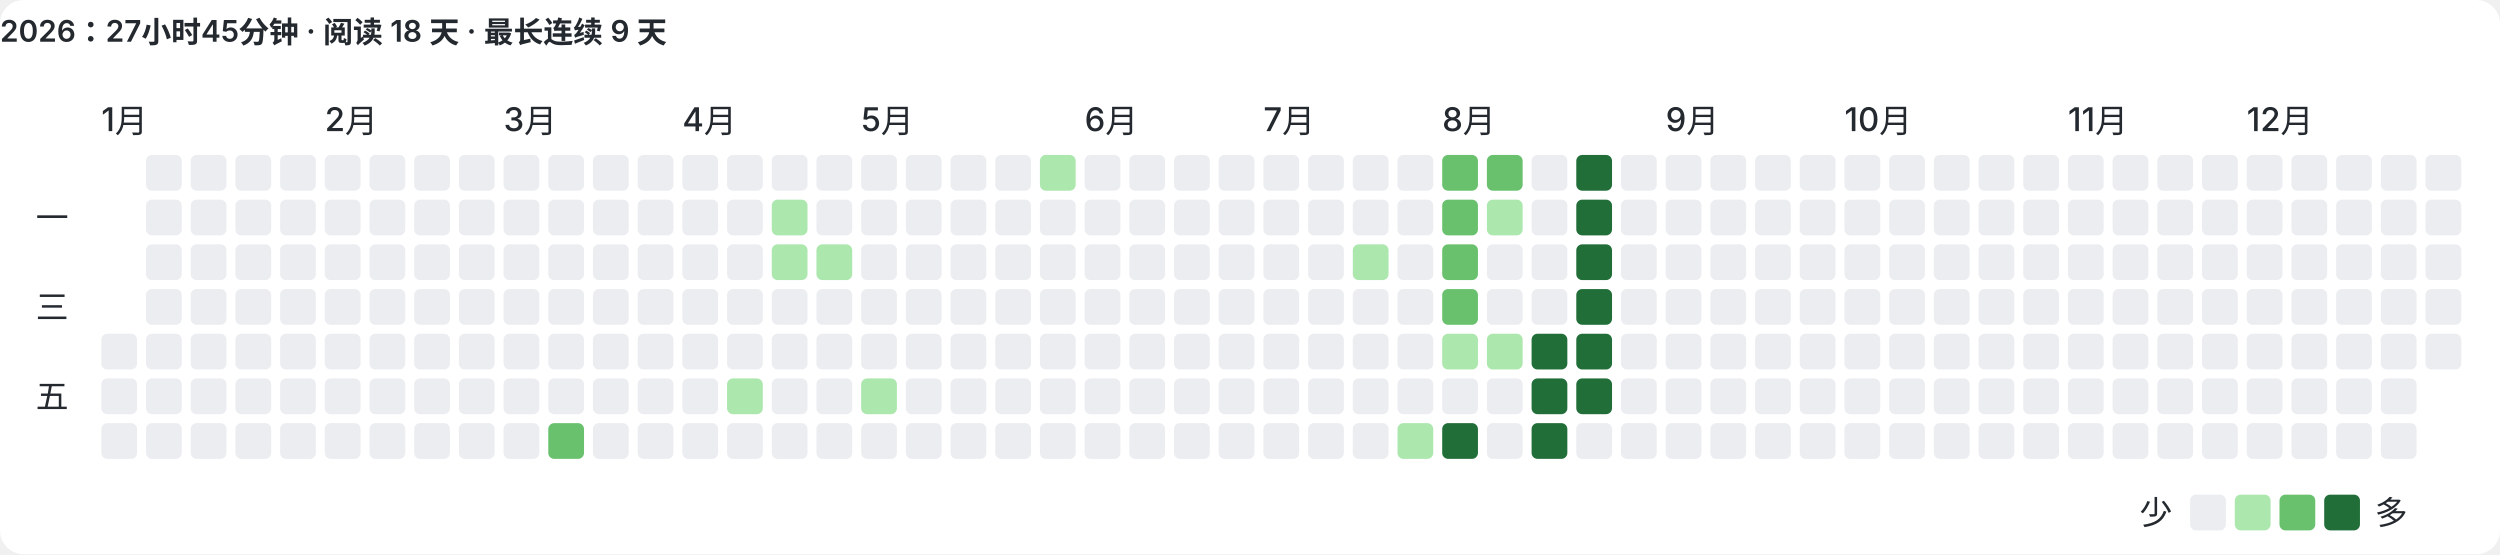
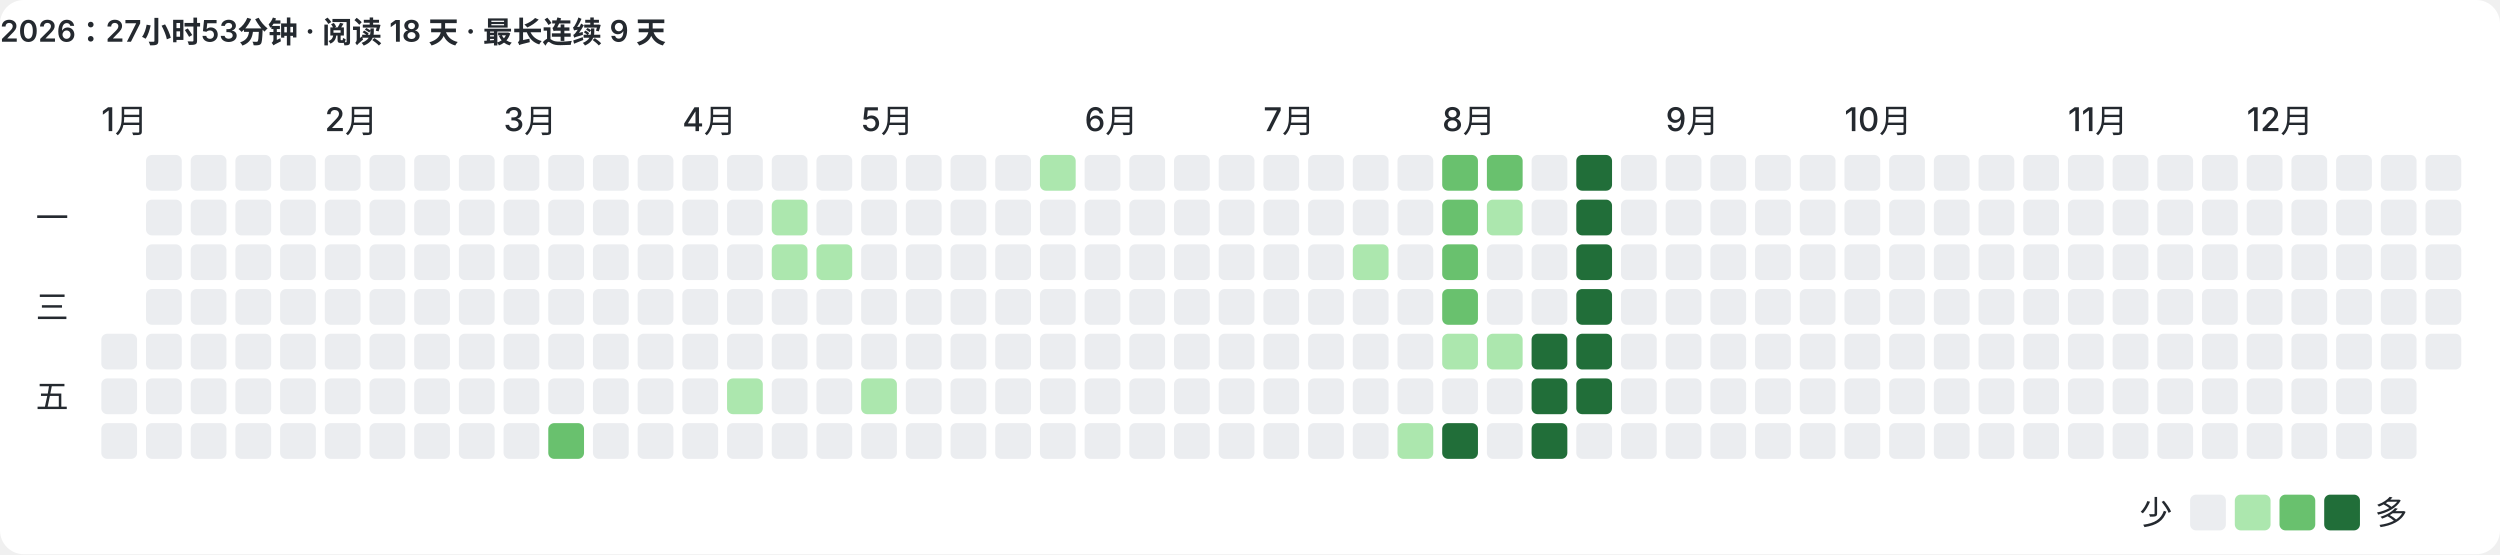
- <svg xmlns="http://www.w3.org/2000/svg" width="100%" viewBox="0 0 839 186" preserveAspectRatio="xMinYMin meet" style="display:block;max-width:100%;height:auto" role="img" data-summary="2026：27小时45分钟  ·  阅读 18 天  ·  最长连续 9 天" aria-label="微信读书 · 2026">
+ <svg xmlns="http://www.w3.org/2000/svg" width="100%" viewBox="0 0 839 186" preserveAspectRatio="xMinYMin meet" style="display:block;max-width:100%;height:auto" role="img" data-summary="2026：27小时53分钟  ·  阅读 18 天  ·  最长连续 9 天" aria-label="微信读书 · 2026">
  <rect width="100%" height="100%" rx="8" fill="#FFFFFF" />
  <style>
.label{font:500 11px "PingFang SC","Microsoft YaHei",-apple-system,BlinkMacSystemFont,"Segoe UI",sans-serif}
.summary{font:600 10px "PingFang SC","Microsoft YaHei",-apple-system,BlinkMacSystemFont,"Segoe UI",sans-serif}
</style>
-   <text class="summary" x="0" y="14" fill="#24292F">2026：27小时45分钟  ·  阅读 18 天  ·  最长连续 9 天</text>
+   <text class="summary" x="0" y="14" fill="#24292F">2026：27小时53分钟  ·  阅读 18 天  ·  最长连续 9 天</text>
  <text class="label" x="34" y="44" fill="#24292F">1月</text>
  <text class="label" x="109" y="44" fill="#24292F">2月</text>
  <text class="label" x="169" y="44" fill="#24292F">3月</text>
  <text class="label" x="229" y="44" fill="#24292F">4月</text>
  <text class="label" x="289" y="44" fill="#24292F">5月</text>
  <text class="label" x="364" y="44" fill="#24292F">6月</text>
  <text class="label" x="424" y="44" fill="#24292F">7月</text>
  <text class="label" x="484" y="44" fill="#24292F">8月</text>
  <text class="label" x="559" y="44" fill="#24292F">9月</text>
  <text class="label" x="619" y="44" fill="#24292F">10月</text>
  <text class="label" x="694" y="44" fill="#24292F">11月</text>
  <text class="label" x="754" y="44" fill="#24292F">12月</text>
  <text class="label" x="12" y="77" fill="#24292F">一</text>
  <text class="label" x="12" y="107" fill="#24292F">三</text>
  <text class="label" x="12" y="137" fill="#24292F">五</text>
  <rect x="34" y="112" width="12" height="12" rx="2" fill="#EBEDF0" data-date="2026-01-01" data-seconds="0">
</rect>
  <rect x="34" y="127" width="12" height="12" rx="2" fill="#EBEDF0" data-date="2026-01-02" data-seconds="0">
</rect>
  <rect x="34" y="142" width="12" height="12" rx="2" fill="#EBEDF0" data-date="2026-01-03" data-seconds="0">
</rect>
  <rect x="49" y="52" width="12" height="12" rx="2" fill="#EBEDF0" data-date="2026-01-04" data-seconds="0">
</rect>
  <rect x="49" y="67" width="12" height="12" rx="2" fill="#EBEDF0" data-date="2026-01-05" data-seconds="0">
</rect>
  <rect x="49" y="82" width="12" height="12" rx="2" fill="#EBEDF0" data-date="2026-01-06" data-seconds="0">
</rect>
  <rect x="49" y="97" width="12" height="12" rx="2" fill="#EBEDF0" data-date="2026-01-07" data-seconds="0">
</rect>
  <rect x="49" y="112" width="12" height="12" rx="2" fill="#EBEDF0" data-date="2026-01-08" data-seconds="0">
</rect>
  <rect x="49" y="127" width="12" height="12" rx="2" fill="#EBEDF0" data-date="2026-01-09" data-seconds="0">
</rect>
  <rect x="49" y="142" width="12" height="12" rx="2" fill="#EBEDF0" data-date="2026-01-10" data-seconds="0">
</rect>
  <rect x="64" y="52" width="12" height="12" rx="2" fill="#EBEDF0" data-date="2026-01-11" data-seconds="0">
</rect>
  <rect x="64" y="67" width="12" height="12" rx="2" fill="#EBEDF0" data-date="2026-01-12" data-seconds="0">
</rect>
  <rect x="64" y="82" width="12" height="12" rx="2" fill="#EBEDF0" data-date="2026-01-13" data-seconds="0">
</rect>
  <rect x="64" y="97" width="12" height="12" rx="2" fill="#EBEDF0" data-date="2026-01-14" data-seconds="0">
</rect>
  <rect x="64" y="112" width="12" height="12" rx="2" fill="#EBEDF0" data-date="2026-01-15" data-seconds="0">
</rect>
  <rect x="64" y="127" width="12" height="12" rx="2" fill="#EBEDF0" data-date="2026-01-16" data-seconds="0">
</rect>
  <rect x="64" y="142" width="12" height="12" rx="2" fill="#EBEDF0" data-date="2026-01-17" data-seconds="0">
</rect>
  <rect x="79" y="52" width="12" height="12" rx="2" fill="#EBEDF0" data-date="2026-01-18" data-seconds="0">
</rect>
  <rect x="79" y="67" width="12" height="12" rx="2" fill="#EBEDF0" data-date="2026-01-19" data-seconds="0">
</rect>
  <rect x="79" y="82" width="12" height="12" rx="2" fill="#EBEDF0" data-date="2026-01-20" data-seconds="0">
</rect>
  <rect x="79" y="97" width="12" height="12" rx="2" fill="#EBEDF0" data-date="2026-01-21" data-seconds="0">
</rect>
  <rect x="79" y="112" width="12" height="12" rx="2" fill="#EBEDF0" data-date="2026-01-22" data-seconds="0">
</rect>
  <rect x="79" y="127" width="12" height="12" rx="2" fill="#EBEDF0" data-date="2026-01-23" data-seconds="0">
</rect>
  <rect x="79" y="142" width="12" height="12" rx="2" fill="#EBEDF0" data-date="2026-01-24" data-seconds="0">
</rect>
  <rect x="94" y="52" width="12" height="12" rx="2" fill="#EBEDF0" data-date="2026-01-25" data-seconds="0">
</rect>
  <rect x="94" y="67" width="12" height="12" rx="2" fill="#EBEDF0" data-date="2026-01-26" data-seconds="0">
</rect>
  <rect x="94" y="82" width="12" height="12" rx="2" fill="#EBEDF0" data-date="2026-01-27" data-seconds="0">
</rect>
  <rect x="94" y="97" width="12" height="12" rx="2" fill="#EBEDF0" data-date="2026-01-28" data-seconds="0">
</rect>
  <rect x="94" y="112" width="12" height="12" rx="2" fill="#EBEDF0" data-date="2026-01-29" data-seconds="0">
</rect>
  <rect x="94" y="127" width="12" height="12" rx="2" fill="#EBEDF0" data-date="2026-01-30" data-seconds="0">
</rect>
  <rect x="94" y="142" width="12" height="12" rx="2" fill="#EBEDF0" data-date="2026-01-31" data-seconds="0">
</rect>
  <rect x="109" y="52" width="12" height="12" rx="2" fill="#EBEDF0" data-date="2026-02-01" data-seconds="0">
</rect>
  <rect x="109" y="67" width="12" height="12" rx="2" fill="#EBEDF0" data-date="2026-02-02" data-seconds="0">
</rect>
  <rect x="109" y="82" width="12" height="12" rx="2" fill="#EBEDF0" data-date="2026-02-03" data-seconds="0">
</rect>
  <rect x="109" y="97" width="12" height="12" rx="2" fill="#EBEDF0" data-date="2026-02-04" data-seconds="0">
</rect>
  <rect x="109" y="112" width="12" height="12" rx="2" fill="#EBEDF0" data-date="2026-02-05" data-seconds="0">
</rect>
  <rect x="109" y="127" width="12" height="12" rx="2" fill="#EBEDF0" data-date="2026-02-06" data-seconds="0">
</rect>
  <rect x="109" y="142" width="12" height="12" rx="2" fill="#EBEDF0" data-date="2026-02-07" data-seconds="0">
</rect>
  <rect x="124" y="52" width="12" height="12" rx="2" fill="#EBEDF0" data-date="2026-02-08" data-seconds="0">
</rect>
  <rect x="124" y="67" width="12" height="12" rx="2" fill="#EBEDF0" data-date="2026-02-09" data-seconds="0">
</rect>
  <rect x="124" y="82" width="12" height="12" rx="2" fill="#EBEDF0" data-date="2026-02-10" data-seconds="0">
</rect>
  <rect x="124" y="97" width="12" height="12" rx="2" fill="#EBEDF0" data-date="2026-02-11" data-seconds="0">
</rect>
  <rect x="124" y="112" width="12" height="12" rx="2" fill="#EBEDF0" data-date="2026-02-12" data-seconds="0">
</rect>
  <rect x="124" y="127" width="12" height="12" rx="2" fill="#EBEDF0" data-date="2026-02-13" data-seconds="0">
</rect>
  <rect x="124" y="142" width="12" height="12" rx="2" fill="#EBEDF0" data-date="2026-02-14" data-seconds="0">
</rect>
  <rect x="139" y="52" width="12" height="12" rx="2" fill="#EBEDF0" data-date="2026-02-15" data-seconds="0">
</rect>
  <rect x="139" y="67" width="12" height="12" rx="2" fill="#EBEDF0" data-date="2026-02-16" data-seconds="0">
</rect>
  <rect x="139" y="82" width="12" height="12" rx="2" fill="#EBEDF0" data-date="2026-02-17" data-seconds="0">
</rect>
  <rect x="139" y="97" width="12" height="12" rx="2" fill="#EBEDF0" data-date="2026-02-18" data-seconds="0">
</rect>
  <rect x="139" y="112" width="12" height="12" rx="2" fill="#EBEDF0" data-date="2026-02-19" data-seconds="0">
</rect>
  <rect x="139" y="127" width="12" height="12" rx="2" fill="#EBEDF0" data-date="2026-02-20" data-seconds="0">
</rect>
  <rect x="139" y="142" width="12" height="12" rx="2" fill="#EBEDF0" data-date="2026-02-21" data-seconds="0">
</rect>
  <rect x="154" y="52" width="12" height="12" rx="2" fill="#EBEDF0" data-date="2026-02-22" data-seconds="0">
</rect>
  <rect x="154" y="67" width="12" height="12" rx="2" fill="#EBEDF0" data-date="2026-02-23" data-seconds="0">
</rect>
  <rect x="154" y="82" width="12" height="12" rx="2" fill="#EBEDF0" data-date="2026-02-24" data-seconds="0">
</rect>
  <rect x="154" y="97" width="12" height="12" rx="2" fill="#EBEDF0" data-date="2026-02-25" data-seconds="0">
</rect>
  <rect x="154" y="112" width="12" height="12" rx="2" fill="#EBEDF0" data-date="2026-02-26" data-seconds="0">
</rect>
  <rect x="154" y="127" width="12" height="12" rx="2" fill="#EBEDF0" data-date="2026-02-27" data-seconds="0">
</rect>
  <rect x="154" y="142" width="12" height="12" rx="2" fill="#EBEDF0" data-date="2026-02-28" data-seconds="0">
</rect>
  <rect x="169" y="52" width="12" height="12" rx="2" fill="#EBEDF0" data-date="2026-03-01" data-seconds="0">
</rect>
  <rect x="169" y="67" width="12" height="12" rx="2" fill="#EBEDF0" data-date="2026-03-02" data-seconds="0">
</rect>
  <rect x="169" y="82" width="12" height="12" rx="2" fill="#EBEDF0" data-date="2026-03-03" data-seconds="0">
</rect>
  <rect x="169" y="97" width="12" height="12" rx="2" fill="#EBEDF0" data-date="2026-03-04" data-seconds="0">
</rect>
  <rect x="169" y="112" width="12" height="12" rx="2" fill="#EBEDF0" data-date="2026-03-05" data-seconds="0">
</rect>
  <rect x="169" y="127" width="12" height="12" rx="2" fill="#EBEDF0" data-date="2026-03-06" data-seconds="0">
</rect>
  <rect x="169" y="142" width="12" height="12" rx="2" fill="#EBEDF0" data-date="2026-03-07" data-seconds="0">
</rect>
  <rect x="184" y="52" width="12" height="12" rx="2" fill="#EBEDF0" data-date="2026-03-08" data-seconds="0">
</rect>
  <rect x="184" y="67" width="12" height="12" rx="2" fill="#EBEDF0" data-date="2026-03-09" data-seconds="0">
</rect>
  <rect x="184" y="82" width="12" height="12" rx="2" fill="#EBEDF0" data-date="2026-03-10" data-seconds="0">
</rect>
  <rect x="184" y="97" width="12" height="12" rx="2" fill="#EBEDF0" data-date="2026-03-11" data-seconds="0">
</rect>
  <rect x="184" y="112" width="12" height="12" rx="2" fill="#EBEDF0" data-date="2026-03-12" data-seconds="0">
</rect>
  <rect x="184" y="127" width="12" height="12" rx="2" fill="#EBEDF0" data-date="2026-03-13" data-seconds="0">
</rect>
  <rect x="184" y="142" width="12" height="12" rx="2" fill="#69C16E" data-date="2026-03-14" data-seconds="643">
</rect>
  <rect x="199" y="52" width="12" height="12" rx="2" fill="#EBEDF0" data-date="2026-03-15" data-seconds="0">
</rect>
  <rect x="199" y="67" width="12" height="12" rx="2" fill="#EBEDF0" data-date="2026-03-16" data-seconds="0">
</rect>
  <rect x="199" y="82" width="12" height="12" rx="2" fill="#EBEDF0" data-date="2026-03-17" data-seconds="0">
</rect>
  <rect x="199" y="97" width="12" height="12" rx="2" fill="#EBEDF0" data-date="2026-03-18" data-seconds="0">
</rect>
  <rect x="199" y="112" width="12" height="12" rx="2" fill="#EBEDF0" data-date="2026-03-19" data-seconds="0">
</rect>
  <rect x="199" y="127" width="12" height="12" rx="2" fill="#EBEDF0" data-date="2026-03-20" data-seconds="0">
</rect>
  <rect x="199" y="142" width="12" height="12" rx="2" fill="#EBEDF0" data-date="2026-03-21" data-seconds="0">
</rect>
  <rect x="214" y="52" width="12" height="12" rx="2" fill="#EBEDF0" data-date="2026-03-22" data-seconds="0">
</rect>
  <rect x="214" y="67" width="12" height="12" rx="2" fill="#EBEDF0" data-date="2026-03-23" data-seconds="0">
</rect>
  <rect x="214" y="82" width="12" height="12" rx="2" fill="#EBEDF0" data-date="2026-03-24" data-seconds="0">
</rect>
  <rect x="214" y="97" width="12" height="12" rx="2" fill="#EBEDF0" data-date="2026-03-25" data-seconds="0">
</rect>
  <rect x="214" y="112" width="12" height="12" rx="2" fill="#EBEDF0" data-date="2026-03-26" data-seconds="0">
</rect>
  <rect x="214" y="127" width="12" height="12" rx="2" fill="#EBEDF0" data-date="2026-03-27" data-seconds="0">
</rect>
  <rect x="214" y="142" width="12" height="12" rx="2" fill="#EBEDF0" data-date="2026-03-28" data-seconds="0">
</rect>
  <rect x="229" y="52" width="12" height="12" rx="2" fill="#EBEDF0" data-date="2026-03-29" data-seconds="0">
</rect>
  <rect x="229" y="67" width="12" height="12" rx="2" fill="#EBEDF0" data-date="2026-03-30" data-seconds="0">
</rect>
  <rect x="229" y="82" width="12" height="12" rx="2" fill="#EBEDF0" data-date="2026-03-31" data-seconds="0">
</rect>
  <rect x="229" y="97" width="12" height="12" rx="2" fill="#EBEDF0" data-date="2026-04-01" data-seconds="0">
</rect>
  <rect x="229" y="112" width="12" height="12" rx="2" fill="#EBEDF0" data-date="2026-04-02" data-seconds="0">
</rect>
  <rect x="229" y="127" width="12" height="12" rx="2" fill="#EBEDF0" data-date="2026-04-03" data-seconds="0">
</rect>
  <rect x="229" y="142" width="12" height="12" rx="2" fill="#EBEDF0" data-date="2026-04-04" data-seconds="0">
</rect>
  <rect x="244" y="52" width="12" height="12" rx="2" fill="#EBEDF0" data-date="2026-04-05" data-seconds="0">
</rect>
  <rect x="244" y="67" width="12" height="12" rx="2" fill="#EBEDF0" data-date="2026-04-06" data-seconds="0">
</rect>
  <rect x="244" y="82" width="12" height="12" rx="2" fill="#EBEDF0" data-date="2026-04-07" data-seconds="0">
</rect>
  <rect x="244" y="97" width="12" height="12" rx="2" fill="#EBEDF0" data-date="2026-04-08" data-seconds="0">
</rect>
  <rect x="244" y="112" width="12" height="12" rx="2" fill="#EBEDF0" data-date="2026-04-09" data-seconds="0">
</rect>
  <rect x="244" y="127" width="12" height="12" rx="2" fill="#ACE7AE" data-date="2026-04-10" data-seconds="37">
</rect>
  <rect x="244" y="142" width="12" height="12" rx="2" fill="#EBEDF0" data-date="2026-04-11" data-seconds="0">
</rect>
  <rect x="259" y="52" width="12" height="12" rx="2" fill="#EBEDF0" data-date="2026-04-12" data-seconds="0">
</rect>
  <rect x="259" y="67" width="12" height="12" rx="2" fill="#ACE7AE" data-date="2026-04-13" data-seconds="6">
</rect>
  <rect x="259" y="82" width="12" height="12" rx="2" fill="#ACE7AE" data-date="2026-04-14" data-seconds="15">
</rect>
  <rect x="259" y="97" width="12" height="12" rx="2" fill="#EBEDF0" data-date="2026-04-15" data-seconds="0">
</rect>
  <rect x="259" y="112" width="12" height="12" rx="2" fill="#EBEDF0" data-date="2026-04-16" data-seconds="0">
</rect>
  <rect x="259" y="127" width="12" height="12" rx="2" fill="#EBEDF0" data-date="2026-04-17" data-seconds="0">
</rect>
  <rect x="259" y="142" width="12" height="12" rx="2" fill="#EBEDF0" data-date="2026-04-18" data-seconds="0">
</rect>
  <rect x="274" y="52" width="12" height="12" rx="2" fill="#EBEDF0" data-date="2026-04-19" data-seconds="0">
</rect>
  <rect x="274" y="67" width="12" height="12" rx="2" fill="#EBEDF0" data-date="2026-04-20" data-seconds="0">
</rect>
  <rect x="274" y="82" width="12" height="12" rx="2" fill="#ACE7AE" data-date="2026-04-21" data-seconds="40">
</rect>
  <rect x="274" y="97" width="12" height="12" rx="2" fill="#EBEDF0" data-date="2026-04-22" data-seconds="0">
</rect>
  <rect x="274" y="112" width="12" height="12" rx="2" fill="#EBEDF0" data-date="2026-04-23" data-seconds="0">
</rect>
  <rect x="274" y="127" width="12" height="12" rx="2" fill="#EBEDF0" data-date="2026-04-24" data-seconds="0">
</rect>
  <rect x="274" y="142" width="12" height="12" rx="2" fill="#EBEDF0" data-date="2026-04-25" data-seconds="0">
</rect>
  <rect x="289" y="52" width="12" height="12" rx="2" fill="#EBEDF0" data-date="2026-04-26" data-seconds="0">
</rect>
  <rect x="289" y="67" width="12" height="12" rx="2" fill="#EBEDF0" data-date="2026-04-27" data-seconds="0">
</rect>
  <rect x="289" y="82" width="12" height="12" rx="2" fill="#EBEDF0" data-date="2026-04-28" data-seconds="0">
</rect>
  <rect x="289" y="97" width="12" height="12" rx="2" fill="#EBEDF0" data-date="2026-04-29" data-seconds="0">
</rect>
  <rect x="289" y="112" width="12" height="12" rx="2" fill="#EBEDF0" data-date="2026-04-30" data-seconds="0">
</rect>
  <rect x="289" y="127" width="12" height="12" rx="2" fill="#ACE7AE" data-date="2026-05-01" data-seconds="40">
</rect>
  <rect x="289" y="142" width="12" height="12" rx="2" fill="#EBEDF0" data-date="2026-05-02" data-seconds="0">
</rect>
  <rect x="304" y="52" width="12" height="12" rx="2" fill="#EBEDF0" data-date="2026-05-03" data-seconds="0">
</rect>
  <rect x="304" y="67" width="12" height="12" rx="2" fill="#EBEDF0" data-date="2026-05-04" data-seconds="0">
</rect>
  <rect x="304" y="82" width="12" height="12" rx="2" fill="#EBEDF0" data-date="2026-05-05" data-seconds="0">
</rect>
  <rect x="304" y="97" width="12" height="12" rx="2" fill="#EBEDF0" data-date="2026-05-06" data-seconds="0">
</rect>
  <rect x="304" y="112" width="12" height="12" rx="2" fill="#EBEDF0" data-date="2026-05-07" data-seconds="0">
</rect>
  <rect x="304" y="127" width="12" height="12" rx="2" fill="#EBEDF0" data-date="2026-05-08" data-seconds="0">
</rect>
  <rect x="304" y="142" width="12" height="12" rx="2" fill="#EBEDF0" data-date="2026-05-09" data-seconds="0">
</rect>
  <rect x="319" y="52" width="12" height="12" rx="2" fill="#EBEDF0" data-date="2026-05-10" data-seconds="0">
</rect>
  <rect x="319" y="67" width="12" height="12" rx="2" fill="#EBEDF0" data-date="2026-05-11" data-seconds="0">
</rect>
  <rect x="319" y="82" width="12" height="12" rx="2" fill="#EBEDF0" data-date="2026-05-12" data-seconds="0">
</rect>
  <rect x="319" y="97" width="12" height="12" rx="2" fill="#EBEDF0" data-date="2026-05-13" data-seconds="0">
</rect>
  <rect x="319" y="112" width="12" height="12" rx="2" fill="#EBEDF0" data-date="2026-05-14" data-seconds="0">
</rect>
  <rect x="319" y="127" width="12" height="12" rx="2" fill="#EBEDF0" data-date="2026-05-15" data-seconds="0">
</rect>
  <rect x="319" y="142" width="12" height="12" rx="2" fill="#EBEDF0" data-date="2026-05-16" data-seconds="0">
</rect>
  <rect x="334" y="52" width="12" height="12" rx="2" fill="#EBEDF0" data-date="2026-05-17" data-seconds="0">
</rect>
  <rect x="334" y="67" width="12" height="12" rx="2" fill="#EBEDF0" data-date="2026-05-18" data-seconds="0">
</rect>
  <rect x="334" y="82" width="12" height="12" rx="2" fill="#EBEDF0" data-date="2026-05-19" data-seconds="0">
</rect>
  <rect x="334" y="97" width="12" height="12" rx="2" fill="#EBEDF0" data-date="2026-05-20" data-seconds="0">
</rect>
  <rect x="334" y="112" width="12" height="12" rx="2" fill="#EBEDF0" data-date="2026-05-21" data-seconds="0">
</rect>
  <rect x="334" y="127" width="12" height="12" rx="2" fill="#EBEDF0" data-date="2026-05-22" data-seconds="0">
</rect>
  <rect x="334" y="142" width="12" height="12" rx="2" fill="#EBEDF0" data-date="2026-05-23" data-seconds="0">
</rect>
  <rect x="349" y="52" width="12" height="12" rx="2" fill="#ACE7AE" data-date="2026-05-24" data-seconds="3">
</rect>
  <rect x="349" y="67" width="12" height="12" rx="2" fill="#EBEDF0" data-date="2026-05-25" data-seconds="0">
</rect>
  <rect x="349" y="82" width="12" height="12" rx="2" fill="#EBEDF0" data-date="2026-05-26" data-seconds="0">
</rect>
  <rect x="349" y="97" width="12" height="12" rx="2" fill="#EBEDF0" data-date="2026-05-27" data-seconds="0">
</rect>
  <rect x="349" y="112" width="12" height="12" rx="2" fill="#EBEDF0" data-date="2026-05-28" data-seconds="0">
</rect>
  <rect x="349" y="127" width="12" height="12" rx="2" fill="#EBEDF0" data-date="2026-05-29" data-seconds="0">
</rect>
  <rect x="349" y="142" width="12" height="12" rx="2" fill="#EBEDF0" data-date="2026-05-30" data-seconds="0">
</rect>
  <rect x="364" y="52" width="12" height="12" rx="2" fill="#EBEDF0" data-date="2026-05-31" data-seconds="0">
</rect>
  <rect x="364" y="67" width="12" height="12" rx="2" fill="#EBEDF0" data-date="2026-06-01" data-seconds="0">
</rect>
  <rect x="364" y="82" width="12" height="12" rx="2" fill="#EBEDF0" data-date="2026-06-02" data-seconds="0">
</rect>
  <rect x="364" y="97" width="12" height="12" rx="2" fill="#EBEDF0" data-date="2026-06-03" data-seconds="0">
</rect>
  <rect x="364" y="112" width="12" height="12" rx="2" fill="#EBEDF0" data-date="2026-06-04" data-seconds="0">
</rect>
  <rect x="364" y="127" width="12" height="12" rx="2" fill="#EBEDF0" data-date="2026-06-05" data-seconds="0">
</rect>
  <rect x="364" y="142" width="12" height="12" rx="2" fill="#EBEDF0" data-date="2026-06-06" data-seconds="0">
</rect>
  <rect x="379" y="52" width="12" height="12" rx="2" fill="#EBEDF0" data-date="2026-06-07" data-seconds="0">
</rect>
  <rect x="379" y="67" width="12" height="12" rx="2" fill="#EBEDF0" data-date="2026-06-08" data-seconds="0">
</rect>
  <rect x="379" y="82" width="12" height="12" rx="2" fill="#EBEDF0" data-date="2026-06-09" data-seconds="0">
</rect>
  <rect x="379" y="97" width="12" height="12" rx="2" fill="#EBEDF0" data-date="2026-06-10" data-seconds="0">
</rect>
  <rect x="379" y="112" width="12" height="12" rx="2" fill="#EBEDF0" data-date="2026-06-11" data-seconds="0">
</rect>
  <rect x="379" y="127" width="12" height="12" rx="2" fill="#EBEDF0" data-date="2026-06-12" data-seconds="0">
</rect>
  <rect x="379" y="142" width="12" height="12" rx="2" fill="#EBEDF0" data-date="2026-06-13" data-seconds="0">
</rect>
  <rect x="394" y="52" width="12" height="12" rx="2" fill="#EBEDF0" data-date="2026-06-14" data-seconds="0">
</rect>
  <rect x="394" y="67" width="12" height="12" rx="2" fill="#EBEDF0" data-date="2026-06-15" data-seconds="0">
</rect>
  <rect x="394" y="82" width="12" height="12" rx="2" fill="#EBEDF0" data-date="2026-06-16" data-seconds="0">
</rect>
  <rect x="394" y="97" width="12" height="12" rx="2" fill="#EBEDF0" data-date="2026-06-17" data-seconds="0">
</rect>
  <rect x="394" y="112" width="12" height="12" rx="2" fill="#EBEDF0" data-date="2026-06-18" data-seconds="0">
</rect>
  <rect x="394" y="127" width="12" height="12" rx="2" fill="#EBEDF0" data-date="2026-06-19" data-seconds="0">
</rect>
  <rect x="394" y="142" width="12" height="12" rx="2" fill="#EBEDF0" data-date="2026-06-20" data-seconds="0">
</rect>
  <rect x="409" y="52" width="12" height="12" rx="2" fill="#EBEDF0" data-date="2026-06-21" data-seconds="0">
</rect>
  <rect x="409" y="67" width="12" height="12" rx="2" fill="#EBEDF0" data-date="2026-06-22" data-seconds="0">
</rect>
  <rect x="409" y="82" width="12" height="12" rx="2" fill="#EBEDF0" data-date="2026-06-23" data-seconds="0">
</rect>
  <rect x="409" y="97" width="12" height="12" rx="2" fill="#EBEDF0" data-date="2026-06-24" data-seconds="0">
</rect>
  <rect x="409" y="112" width="12" height="12" rx="2" fill="#EBEDF0" data-date="2026-06-25" data-seconds="0">
</rect>
  <rect x="409" y="127" width="12" height="12" rx="2" fill="#EBEDF0" data-date="2026-06-26" data-seconds="0">
</rect>
  <rect x="409" y="142" width="12" height="12" rx="2" fill="#EBEDF0" data-date="2026-06-27" data-seconds="0">
</rect>
  <rect x="424" y="52" width="12" height="12" rx="2" fill="#EBEDF0" data-date="2026-06-28" data-seconds="0">
</rect>
  <rect x="424" y="67" width="12" height="12" rx="2" fill="#EBEDF0" data-date="2026-06-29" data-seconds="0">
</rect>
  <rect x="424" y="82" width="12" height="12" rx="2" fill="#EBEDF0" data-date="2026-06-30" data-seconds="0">
</rect>
  <rect x="424" y="97" width="12" height="12" rx="2" fill="#EBEDF0" data-date="2026-07-01" data-seconds="0">
</rect>
  <rect x="424" y="112" width="12" height="12" rx="2" fill="#EBEDF0" data-date="2026-07-02" data-seconds="0">
</rect>
  <rect x="424" y="127" width="12" height="12" rx="2" fill="#EBEDF0" data-date="2026-07-03" data-seconds="0">
</rect>
  <rect x="424" y="142" width="12" height="12" rx="2" fill="#EBEDF0" data-date="2026-07-04" data-seconds="0">
</rect>
  <rect x="439" y="52" width="12" height="12" rx="2" fill="#EBEDF0" data-date="2026-07-05" data-seconds="0">
</rect>
  <rect x="439" y="67" width="12" height="12" rx="2" fill="#EBEDF0" data-date="2026-07-06" data-seconds="0">
</rect>
  <rect x="439" y="82" width="12" height="12" rx="2" fill="#EBEDF0" data-date="2026-07-07" data-seconds="0">
</rect>
  <rect x="439" y="97" width="12" height="12" rx="2" fill="#EBEDF0" data-date="2026-07-08" data-seconds="0">
</rect>
  <rect x="439" y="112" width="12" height="12" rx="2" fill="#EBEDF0" data-date="2026-07-09" data-seconds="0">
</rect>
  <rect x="439" y="127" width="12" height="12" rx="2" fill="#EBEDF0" data-date="2026-07-10" data-seconds="0">
</rect>
  <rect x="439" y="142" width="12" height="12" rx="2" fill="#EBEDF0" data-date="2026-07-11" data-seconds="0">
</rect>
  <rect x="454" y="52" width="12" height="12" rx="2" fill="#EBEDF0" data-date="2026-07-12" data-seconds="0">
</rect>
  <rect x="454" y="67" width="12" height="12" rx="2" fill="#EBEDF0" data-date="2026-07-13" data-seconds="0">
</rect>
  <rect x="454" y="82" width="12" height="12" rx="2" fill="#ACE7AE" data-date="2026-07-14" data-seconds="227">
</rect>
  <rect x="454" y="97" width="12" height="12" rx="2" fill="#EBEDF0" data-date="2026-07-15" data-seconds="0">
</rect>
  <rect x="454" y="112" width="12" height="12" rx="2" fill="#EBEDF0" data-date="2026-07-16" data-seconds="0">
</rect>
  <rect x="454" y="127" width="12" height="12" rx="2" fill="#EBEDF0" data-date="2026-07-17" data-seconds="0">
</rect>
  <rect x="454" y="142" width="12" height="12" rx="2" fill="#EBEDF0" data-date="2026-07-18" data-seconds="0">
</rect>
  <rect x="469" y="52" width="12" height="12" rx="2" fill="#EBEDF0" data-date="2026-07-19" data-seconds="0">
</rect>
  <rect x="469" y="67" width="12" height="12" rx="2" fill="#EBEDF0" data-date="2026-07-20" data-seconds="0">
</rect>
  <rect x="469" y="82" width="12" height="12" rx="2" fill="#EBEDF0" data-date="2026-07-21" data-seconds="0">
</rect>
  <rect x="469" y="97" width="12" height="12" rx="2" fill="#EBEDF0" data-date="2026-07-22" data-seconds="0">
</rect>
  <rect x="469" y="112" width="12" height="12" rx="2" fill="#EBEDF0" data-date="2026-07-23" data-seconds="0">
</rect>
  <rect x="469" y="127" width="12" height="12" rx="2" fill="#EBEDF0" data-date="2026-07-24" data-seconds="0">
</rect>
  <rect x="469" y="142" width="12" height="12" rx="2" fill="#ACE7AE" data-date="2026-07-25" data-seconds="5">
</rect>
  <rect x="484" y="52" width="12" height="12" rx="2" fill="#69C16E" data-date="2026-07-26" data-seconds="1532">
</rect>
  <rect x="484" y="67" width="12" height="12" rx="2" fill="#69C16E" data-date="2026-07-27" data-seconds="1631">
</rect>
  <rect x="484" y="82" width="12" height="12" rx="2" fill="#69C16E" data-date="2026-07-28" data-seconds="1552">
</rect>
  <rect x="484" y="97" width="12" height="12" rx="2" fill="#69C16E" data-date="2026-07-29" data-seconds="894">
</rect>
  <rect x="484" y="112" width="12" height="12" rx="2" fill="#ACE7AE" data-date="2026-07-30" data-seconds="19">
</rect>
  <rect x="484" y="127" width="12" height="12" rx="2" fill="#EBEDF0" data-date="2026-07-31" data-seconds="0">
</rect>
  <rect x="484" y="142" width="12" height="12" rx="2" fill="#216E39" data-date="2026-08-01" data-seconds="2223">
</rect>
  <rect x="499" y="52" width="12" height="12" rx="2" fill="#69C16E" data-date="2026-08-02" data-seconds="1073">
</rect>
  <rect x="499" y="67" width="12" height="12" rx="2" fill="#ACE7AE" data-date="2026-08-03" data-seconds="343">
</rect>
  <rect x="499" y="82" width="12" height="12" rx="2" fill="#EBEDF0" data-date="2026-08-04" data-seconds="0">
</rect>
  <rect x="499" y="97" width="12" height="12" rx="2" fill="#EBEDF0" data-date="2026-08-05" data-seconds="0">
</rect>
  <rect x="499" y="112" width="12" height="12" rx="2" fill="#ACE7AE" data-date="2026-08-06" data-seconds="3">
</rect>
  <rect x="499" y="127" width="12" height="12" rx="2" fill="#EBEDF0" data-date="2026-08-07" data-seconds="0">
</rect>
  <rect x="499" y="142" width="12" height="12" rx="2" fill="#EBEDF0" data-date="2026-08-08" data-seconds="0">
</rect>
  <rect x="514" y="52" width="12" height="12" rx="2" fill="#EBEDF0" data-date="2026-08-09" data-seconds="0">
</rect>
  <rect x="514" y="67" width="12" height="12" rx="2" fill="#EBEDF0" data-date="2026-08-10" data-seconds="0">
</rect>
  <rect x="514" y="82" width="12" height="12" rx="2" fill="#EBEDF0" data-date="2026-08-11" data-seconds="0">
</rect>
  <rect x="514" y="97" width="12" height="12" rx="2" fill="#EBEDF0" data-date="2026-08-12" data-seconds="0">
</rect>
  <rect x="514" y="112" width="12" height="12" rx="2" fill="#216E39" data-date="2026-08-13" data-seconds="3020">
</rect>
  <rect x="514" y="127" width="12" height="12" rx="2" fill="#216E39" data-date="2026-08-14" data-seconds="19303">
</rect>
  <rect x="514" y="142" width="12" height="12" rx="2" fill="#216E39" data-date="2026-08-15" data-seconds="7923">
</rect>
  <rect x="529" y="52" width="12" height="12" rx="2" fill="#216E39" data-date="2026-08-16" data-seconds="8285">
</rect>
  <rect x="529" y="67" width="12" height="12" rx="2" fill="#216E39" data-date="2026-08-17" data-seconds="13453">
</rect>
  <rect x="529" y="82" width="12" height="12" rx="2" fill="#216E39" data-date="2026-08-18" data-seconds="15133">
</rect>
  <rect x="529" y="97" width="12" height="12" rx="2" fill="#216E39" data-date="2026-08-19" data-seconds="4255">
</rect>
  <rect x="529" y="112" width="12" height="12" rx="2" fill="#216E39" data-date="2026-08-20" data-seconds="14813">
</rect>
-   <rect x="529" y="127" width="12" height="12" rx="2" fill="#216E39" data-date="2026-08-21" data-seconds="3486">
+   <rect x="529" y="127" width="12" height="12" rx="2" fill="#216E39" data-date="2026-08-21" data-seconds="3921">
</rect>
  <rect x="529" y="142" width="12" height="12" rx="2" fill="#EBEDF0" data-date="2026-08-22" data-seconds="0">
</rect>
  <rect x="544" y="52" width="12" height="12" rx="2" fill="#EBEDF0" data-date="2026-08-23" data-seconds="0">
</rect>
  <rect x="544" y="67" width="12" height="12" rx="2" fill="#EBEDF0" data-date="2026-08-24" data-seconds="0">
</rect>
  <rect x="544" y="82" width="12" height="12" rx="2" fill="#EBEDF0" data-date="2026-08-25" data-seconds="0">
</rect>
  <rect x="544" y="97" width="12" height="12" rx="2" fill="#EBEDF0" data-date="2026-08-26" data-seconds="0">
</rect>
  <rect x="544" y="112" width="12" height="12" rx="2" fill="#EBEDF0" data-date="2026-08-27" data-seconds="0">
</rect>
  <rect x="544" y="127" width="12" height="12" rx="2" fill="#EBEDF0" data-date="2026-08-28" data-seconds="0">
</rect>
  <rect x="544" y="142" width="12" height="12" rx="2" fill="#EBEDF0" data-date="2026-08-29" data-seconds="0">
</rect>
  <rect x="559" y="52" width="12" height="12" rx="2" fill="#EBEDF0" data-date="2026-08-30" data-seconds="0">
</rect>
  <rect x="559" y="67" width="12" height="12" rx="2" fill="#EBEDF0" data-date="2026-08-31" data-seconds="0">
</rect>
  <rect x="559" y="82" width="12" height="12" rx="2" fill="#EBEDF0" data-date="2026-09-01" data-seconds="0">
</rect>
  <rect x="559" y="97" width="12" height="12" rx="2" fill="#EBEDF0" data-date="2026-09-02" data-seconds="0">
</rect>
  <rect x="559" y="112" width="12" height="12" rx="2" fill="#EBEDF0" data-date="2026-09-03" data-seconds="0">
</rect>
  <rect x="559" y="127" width="12" height="12" rx="2" fill="#EBEDF0" data-date="2026-09-04" data-seconds="0">
</rect>
  <rect x="559" y="142" width="12" height="12" rx="2" fill="#EBEDF0" data-date="2026-09-05" data-seconds="0">
</rect>
  <rect x="574" y="52" width="12" height="12" rx="2" fill="#EBEDF0" data-date="2026-09-06" data-seconds="0">
</rect>
  <rect x="574" y="67" width="12" height="12" rx="2" fill="#EBEDF0" data-date="2026-09-07" data-seconds="0">
</rect>
  <rect x="574" y="82" width="12" height="12" rx="2" fill="#EBEDF0" data-date="2026-09-08" data-seconds="0">
</rect>
  <rect x="574" y="97" width="12" height="12" rx="2" fill="#EBEDF0" data-date="2026-09-09" data-seconds="0">
</rect>
  <rect x="574" y="112" width="12" height="12" rx="2" fill="#EBEDF0" data-date="2026-09-10" data-seconds="0">
</rect>
  <rect x="574" y="127" width="12" height="12" rx="2" fill="#EBEDF0" data-date="2026-09-11" data-seconds="0">
</rect>
  <rect x="574" y="142" width="12" height="12" rx="2" fill="#EBEDF0" data-date="2026-09-12" data-seconds="0">
</rect>
  <rect x="589" y="52" width="12" height="12" rx="2" fill="#EBEDF0" data-date="2026-09-13" data-seconds="0">
</rect>
  <rect x="589" y="67" width="12" height="12" rx="2" fill="#EBEDF0" data-date="2026-09-14" data-seconds="0">
</rect>
  <rect x="589" y="82" width="12" height="12" rx="2" fill="#EBEDF0" data-date="2026-09-15" data-seconds="0">
</rect>
  <rect x="589" y="97" width="12" height="12" rx="2" fill="#EBEDF0" data-date="2026-09-16" data-seconds="0">
</rect>
  <rect x="589" y="112" width="12" height="12" rx="2" fill="#EBEDF0" data-date="2026-09-17" data-seconds="0">
</rect>
  <rect x="589" y="127" width="12" height="12" rx="2" fill="#EBEDF0" data-date="2026-09-18" data-seconds="0">
</rect>
  <rect x="589" y="142" width="12" height="12" rx="2" fill="#EBEDF0" data-date="2026-09-19" data-seconds="0">
</rect>
  <rect x="604" y="52" width="12" height="12" rx="2" fill="#EBEDF0" data-date="2026-09-20" data-seconds="0">
</rect>
  <rect x="604" y="67" width="12" height="12" rx="2" fill="#EBEDF0" data-date="2026-09-21" data-seconds="0">
</rect>
  <rect x="604" y="82" width="12" height="12" rx="2" fill="#EBEDF0" data-date="2026-09-22" data-seconds="0">
</rect>
  <rect x="604" y="97" width="12" height="12" rx="2" fill="#EBEDF0" data-date="2026-09-23" data-seconds="0">
</rect>
  <rect x="604" y="112" width="12" height="12" rx="2" fill="#EBEDF0" data-date="2026-09-24" data-seconds="0">
</rect>
  <rect x="604" y="127" width="12" height="12" rx="2" fill="#EBEDF0" data-date="2026-09-25" data-seconds="0">
</rect>
  <rect x="604" y="142" width="12" height="12" rx="2" fill="#EBEDF0" data-date="2026-09-26" data-seconds="0">
</rect>
  <rect x="619" y="52" width="12" height="12" rx="2" fill="#EBEDF0" data-date="2026-09-27" data-seconds="0">
</rect>
  <rect x="619" y="67" width="12" height="12" rx="2" fill="#EBEDF0" data-date="2026-09-28" data-seconds="0">
</rect>
  <rect x="619" y="82" width="12" height="12" rx="2" fill="#EBEDF0" data-date="2026-09-29" data-seconds="0">
</rect>
  <rect x="619" y="97" width="12" height="12" rx="2" fill="#EBEDF0" data-date="2026-09-30" data-seconds="0">
</rect>
  <rect x="619" y="112" width="12" height="12" rx="2" fill="#EBEDF0" data-date="2026-10-01" data-seconds="0">
</rect>
  <rect x="619" y="127" width="12" height="12" rx="2" fill="#EBEDF0" data-date="2026-10-02" data-seconds="0">
</rect>
  <rect x="619" y="142" width="12" height="12" rx="2" fill="#EBEDF0" data-date="2026-10-03" data-seconds="0">
</rect>
  <rect x="634" y="52" width="12" height="12" rx="2" fill="#EBEDF0" data-date="2026-10-04" data-seconds="0">
</rect>
  <rect x="634" y="67" width="12" height="12" rx="2" fill="#EBEDF0" data-date="2026-10-05" data-seconds="0">
</rect>
  <rect x="634" y="82" width="12" height="12" rx="2" fill="#EBEDF0" data-date="2026-10-06" data-seconds="0">
</rect>
  <rect x="634" y="97" width="12" height="12" rx="2" fill="#EBEDF0" data-date="2026-10-07" data-seconds="0">
</rect>
  <rect x="634" y="112" width="12" height="12" rx="2" fill="#EBEDF0" data-date="2026-10-08" data-seconds="0">
</rect>
  <rect x="634" y="127" width="12" height="12" rx="2" fill="#EBEDF0" data-date="2026-10-09" data-seconds="0">
</rect>
  <rect x="634" y="142" width="12" height="12" rx="2" fill="#EBEDF0" data-date="2026-10-10" data-seconds="0">
</rect>
  <rect x="649" y="52" width="12" height="12" rx="2" fill="#EBEDF0" data-date="2026-10-11" data-seconds="0">
</rect>
  <rect x="649" y="67" width="12" height="12" rx="2" fill="#EBEDF0" data-date="2026-10-12" data-seconds="0">
</rect>
  <rect x="649" y="82" width="12" height="12" rx="2" fill="#EBEDF0" data-date="2026-10-13" data-seconds="0">
</rect>
  <rect x="649" y="97" width="12" height="12" rx="2" fill="#EBEDF0" data-date="2026-10-14" data-seconds="0">
</rect>
  <rect x="649" y="112" width="12" height="12" rx="2" fill="#EBEDF0" data-date="2026-10-15" data-seconds="0">
</rect>
  <rect x="649" y="127" width="12" height="12" rx="2" fill="#EBEDF0" data-date="2026-10-16" data-seconds="0">
</rect>
  <rect x="649" y="142" width="12" height="12" rx="2" fill="#EBEDF0" data-date="2026-10-17" data-seconds="0">
</rect>
  <rect x="664" y="52" width="12" height="12" rx="2" fill="#EBEDF0" data-date="2026-10-18" data-seconds="0">
</rect>
  <rect x="664" y="67" width="12" height="12" rx="2" fill="#EBEDF0" data-date="2026-10-19" data-seconds="0">
</rect>
  <rect x="664" y="82" width="12" height="12" rx="2" fill="#EBEDF0" data-date="2026-10-20" data-seconds="0">
</rect>
  <rect x="664" y="97" width="12" height="12" rx="2" fill="#EBEDF0" data-date="2026-10-21" data-seconds="0">
</rect>
  <rect x="664" y="112" width="12" height="12" rx="2" fill="#EBEDF0" data-date="2026-10-22" data-seconds="0">
</rect>
  <rect x="664" y="127" width="12" height="12" rx="2" fill="#EBEDF0" data-date="2026-10-23" data-seconds="0">
</rect>
  <rect x="664" y="142" width="12" height="12" rx="2" fill="#EBEDF0" data-date="2026-10-24" data-seconds="0">
</rect>
  <rect x="679" y="52" width="12" height="12" rx="2" fill="#EBEDF0" data-date="2026-10-25" data-seconds="0">
</rect>
  <rect x="679" y="67" width="12" height="12" rx="2" fill="#EBEDF0" data-date="2026-10-26" data-seconds="0">
</rect>
  <rect x="679" y="82" width="12" height="12" rx="2" fill="#EBEDF0" data-date="2026-10-27" data-seconds="0">
</rect>
  <rect x="679" y="97" width="12" height="12" rx="2" fill="#EBEDF0" data-date="2026-10-28" data-seconds="0">
</rect>
  <rect x="679" y="112" width="12" height="12" rx="2" fill="#EBEDF0" data-date="2026-10-29" data-seconds="0">
</rect>
  <rect x="679" y="127" width="12" height="12" rx="2" fill="#EBEDF0" data-date="2026-10-30" data-seconds="0">
</rect>
  <rect x="679" y="142" width="12" height="12" rx="2" fill="#EBEDF0" data-date="2026-10-31" data-seconds="0">
</rect>
  <rect x="694" y="52" width="12" height="12" rx="2" fill="#EBEDF0" data-date="2026-11-01" data-seconds="0">
</rect>
  <rect x="694" y="67" width="12" height="12" rx="2" fill="#EBEDF0" data-date="2026-11-02" data-seconds="0">
</rect>
  <rect x="694" y="82" width="12" height="12" rx="2" fill="#EBEDF0" data-date="2026-11-03" data-seconds="0">
</rect>
  <rect x="694" y="97" width="12" height="12" rx="2" fill="#EBEDF0" data-date="2026-11-04" data-seconds="0">
</rect>
  <rect x="694" y="112" width="12" height="12" rx="2" fill="#EBEDF0" data-date="2026-11-05" data-seconds="0">
</rect>
  <rect x="694" y="127" width="12" height="12" rx="2" fill="#EBEDF0" data-date="2026-11-06" data-seconds="0">
</rect>
  <rect x="694" y="142" width="12" height="12" rx="2" fill="#EBEDF0" data-date="2026-11-07" data-seconds="0">
</rect>
  <rect x="709" y="52" width="12" height="12" rx="2" fill="#EBEDF0" data-date="2026-11-08" data-seconds="0">
</rect>
  <rect x="709" y="67" width="12" height="12" rx="2" fill="#EBEDF0" data-date="2026-11-09" data-seconds="0">
</rect>
  <rect x="709" y="82" width="12" height="12" rx="2" fill="#EBEDF0" data-date="2026-11-10" data-seconds="0">
</rect>
  <rect x="709" y="97" width="12" height="12" rx="2" fill="#EBEDF0" data-date="2026-11-11" data-seconds="0">
</rect>
  <rect x="709" y="112" width="12" height="12" rx="2" fill="#EBEDF0" data-date="2026-11-12" data-seconds="0">
</rect>
  <rect x="709" y="127" width="12" height="12" rx="2" fill="#EBEDF0" data-date="2026-11-13" data-seconds="0">
</rect>
  <rect x="709" y="142" width="12" height="12" rx="2" fill="#EBEDF0" data-date="2026-11-14" data-seconds="0">
</rect>
  <rect x="724" y="52" width="12" height="12" rx="2" fill="#EBEDF0" data-date="2026-11-15" data-seconds="0">
</rect>
  <rect x="724" y="67" width="12" height="12" rx="2" fill="#EBEDF0" data-date="2026-11-16" data-seconds="0">
</rect>
  <rect x="724" y="82" width="12" height="12" rx="2" fill="#EBEDF0" data-date="2026-11-17" data-seconds="0">
</rect>
  <rect x="724" y="97" width="12" height="12" rx="2" fill="#EBEDF0" data-date="2026-11-18" data-seconds="0">
</rect>
  <rect x="724" y="112" width="12" height="12" rx="2" fill="#EBEDF0" data-date="2026-11-19" data-seconds="0">
</rect>
  <rect x="724" y="127" width="12" height="12" rx="2" fill="#EBEDF0" data-date="2026-11-20" data-seconds="0">
</rect>
  <rect x="724" y="142" width="12" height="12" rx="2" fill="#EBEDF0" data-date="2026-11-21" data-seconds="0">
</rect>
  <rect x="739" y="52" width="12" height="12" rx="2" fill="#EBEDF0" data-date="2026-11-22" data-seconds="0">
</rect>
  <rect x="739" y="67" width="12" height="12" rx="2" fill="#EBEDF0" data-date="2026-11-23" data-seconds="0">
</rect>
  <rect x="739" y="82" width="12" height="12" rx="2" fill="#EBEDF0" data-date="2026-11-24" data-seconds="0">
</rect>
  <rect x="739" y="97" width="12" height="12" rx="2" fill="#EBEDF0" data-date="2026-11-25" data-seconds="0">
</rect>
  <rect x="739" y="112" width="12" height="12" rx="2" fill="#EBEDF0" data-date="2026-11-26" data-seconds="0">
</rect>
  <rect x="739" y="127" width="12" height="12" rx="2" fill="#EBEDF0" data-date="2026-11-27" data-seconds="0">
</rect>
  <rect x="739" y="142" width="12" height="12" rx="2" fill="#EBEDF0" data-date="2026-11-28" data-seconds="0">
</rect>
  <rect x="754" y="52" width="12" height="12" rx="2" fill="#EBEDF0" data-date="2026-11-29" data-seconds="0">
</rect>
  <rect x="754" y="67" width="12" height="12" rx="2" fill="#EBEDF0" data-date="2026-11-30" data-seconds="0">
</rect>
  <rect x="754" y="82" width="12" height="12" rx="2" fill="#EBEDF0" data-date="2026-12-01" data-seconds="0">
</rect>
  <rect x="754" y="97" width="12" height="12" rx="2" fill="#EBEDF0" data-date="2026-12-02" data-seconds="0">
</rect>
  <rect x="754" y="112" width="12" height="12" rx="2" fill="#EBEDF0" data-date="2026-12-03" data-seconds="0">
</rect>
  <rect x="754" y="127" width="12" height="12" rx="2" fill="#EBEDF0" data-date="2026-12-04" data-seconds="0">
</rect>
  <rect x="754" y="142" width="12" height="12" rx="2" fill="#EBEDF0" data-date="2026-12-05" data-seconds="0">
</rect>
  <rect x="769" y="52" width="12" height="12" rx="2" fill="#EBEDF0" data-date="2026-12-06" data-seconds="0">
</rect>
  <rect x="769" y="67" width="12" height="12" rx="2" fill="#EBEDF0" data-date="2026-12-07" data-seconds="0">
</rect>
  <rect x="769" y="82" width="12" height="12" rx="2" fill="#EBEDF0" data-date="2026-12-08" data-seconds="0">
</rect>
  <rect x="769" y="97" width="12" height="12" rx="2" fill="#EBEDF0" data-date="2026-12-09" data-seconds="0">
</rect>
  <rect x="769" y="112" width="12" height="12" rx="2" fill="#EBEDF0" data-date="2026-12-10" data-seconds="0">
</rect>
  <rect x="769" y="127" width="12" height="12" rx="2" fill="#EBEDF0" data-date="2026-12-11" data-seconds="0">
</rect>
  <rect x="769" y="142" width="12" height="12" rx="2" fill="#EBEDF0" data-date="2026-12-12" data-seconds="0">
</rect>
  <rect x="784" y="52" width="12" height="12" rx="2" fill="#EBEDF0" data-date="2026-12-13" data-seconds="0">
</rect>
  <rect x="784" y="67" width="12" height="12" rx="2" fill="#EBEDF0" data-date="2026-12-14" data-seconds="0">
</rect>
  <rect x="784" y="82" width="12" height="12" rx="2" fill="#EBEDF0" data-date="2026-12-15" data-seconds="0">
</rect>
  <rect x="784" y="97" width="12" height="12" rx="2" fill="#EBEDF0" data-date="2026-12-16" data-seconds="0">
</rect>
  <rect x="784" y="112" width="12" height="12" rx="2" fill="#EBEDF0" data-date="2026-12-17" data-seconds="0">
</rect>
  <rect x="784" y="127" width="12" height="12" rx="2" fill="#EBEDF0" data-date="2026-12-18" data-seconds="0">
</rect>
  <rect x="784" y="142" width="12" height="12" rx="2" fill="#EBEDF0" data-date="2026-12-19" data-seconds="0">
</rect>
  <rect x="799" y="52" width="12" height="12" rx="2" fill="#EBEDF0" data-date="2026-12-20" data-seconds="0">
</rect>
  <rect x="799" y="67" width="12" height="12" rx="2" fill="#EBEDF0" data-date="2026-12-21" data-seconds="0">
</rect>
  <rect x="799" y="82" width="12" height="12" rx="2" fill="#EBEDF0" data-date="2026-12-22" data-seconds="0">
</rect>
  <rect x="799" y="97" width="12" height="12" rx="2" fill="#EBEDF0" data-date="2026-12-23" data-seconds="0">
</rect>
  <rect x="799" y="112" width="12" height="12" rx="2" fill="#EBEDF0" data-date="2026-12-24" data-seconds="0">
</rect>
  <rect x="799" y="127" width="12" height="12" rx="2" fill="#EBEDF0" data-date="2026-12-25" data-seconds="0">
</rect>
  <rect x="799" y="142" width="12" height="12" rx="2" fill="#EBEDF0" data-date="2026-12-26" data-seconds="0">
</rect>
  <rect x="814" y="52" width="12" height="12" rx="2" fill="#EBEDF0" data-date="2026-12-27" data-seconds="0">
</rect>
  <rect x="814" y="67" width="12" height="12" rx="2" fill="#EBEDF0" data-date="2026-12-28" data-seconds="0">
</rect>
  <rect x="814" y="82" width="12" height="12" rx="2" fill="#EBEDF0" data-date="2026-12-29" data-seconds="0">
</rect>
  <rect x="814" y="97" width="12" height="12" rx="2" fill="#EBEDF0" data-date="2026-12-30" data-seconds="0">
</rect>
  <rect x="814" y="112" width="12" height="12" rx="2" fill="#EBEDF0" data-date="2026-12-31" data-seconds="0">
</rect>
  <text class="label" x="718" y="176" fill="#24292F">少</text>
  <rect x="735" y="166" width="12" height="12" rx="2" fill="#EBEDF0" />
  <rect x="750" y="166" width="12" height="12" rx="2" fill="#ACE7AE" />
  <rect x="765" y="166" width="12" height="12" rx="2" fill="#69C16E" />
  <rect x="780" y="166" width="12" height="12" rx="2" fill="#216E39" />
  <text class="label" x="797" y="176" fill="#24292F">多</text>
</svg>
